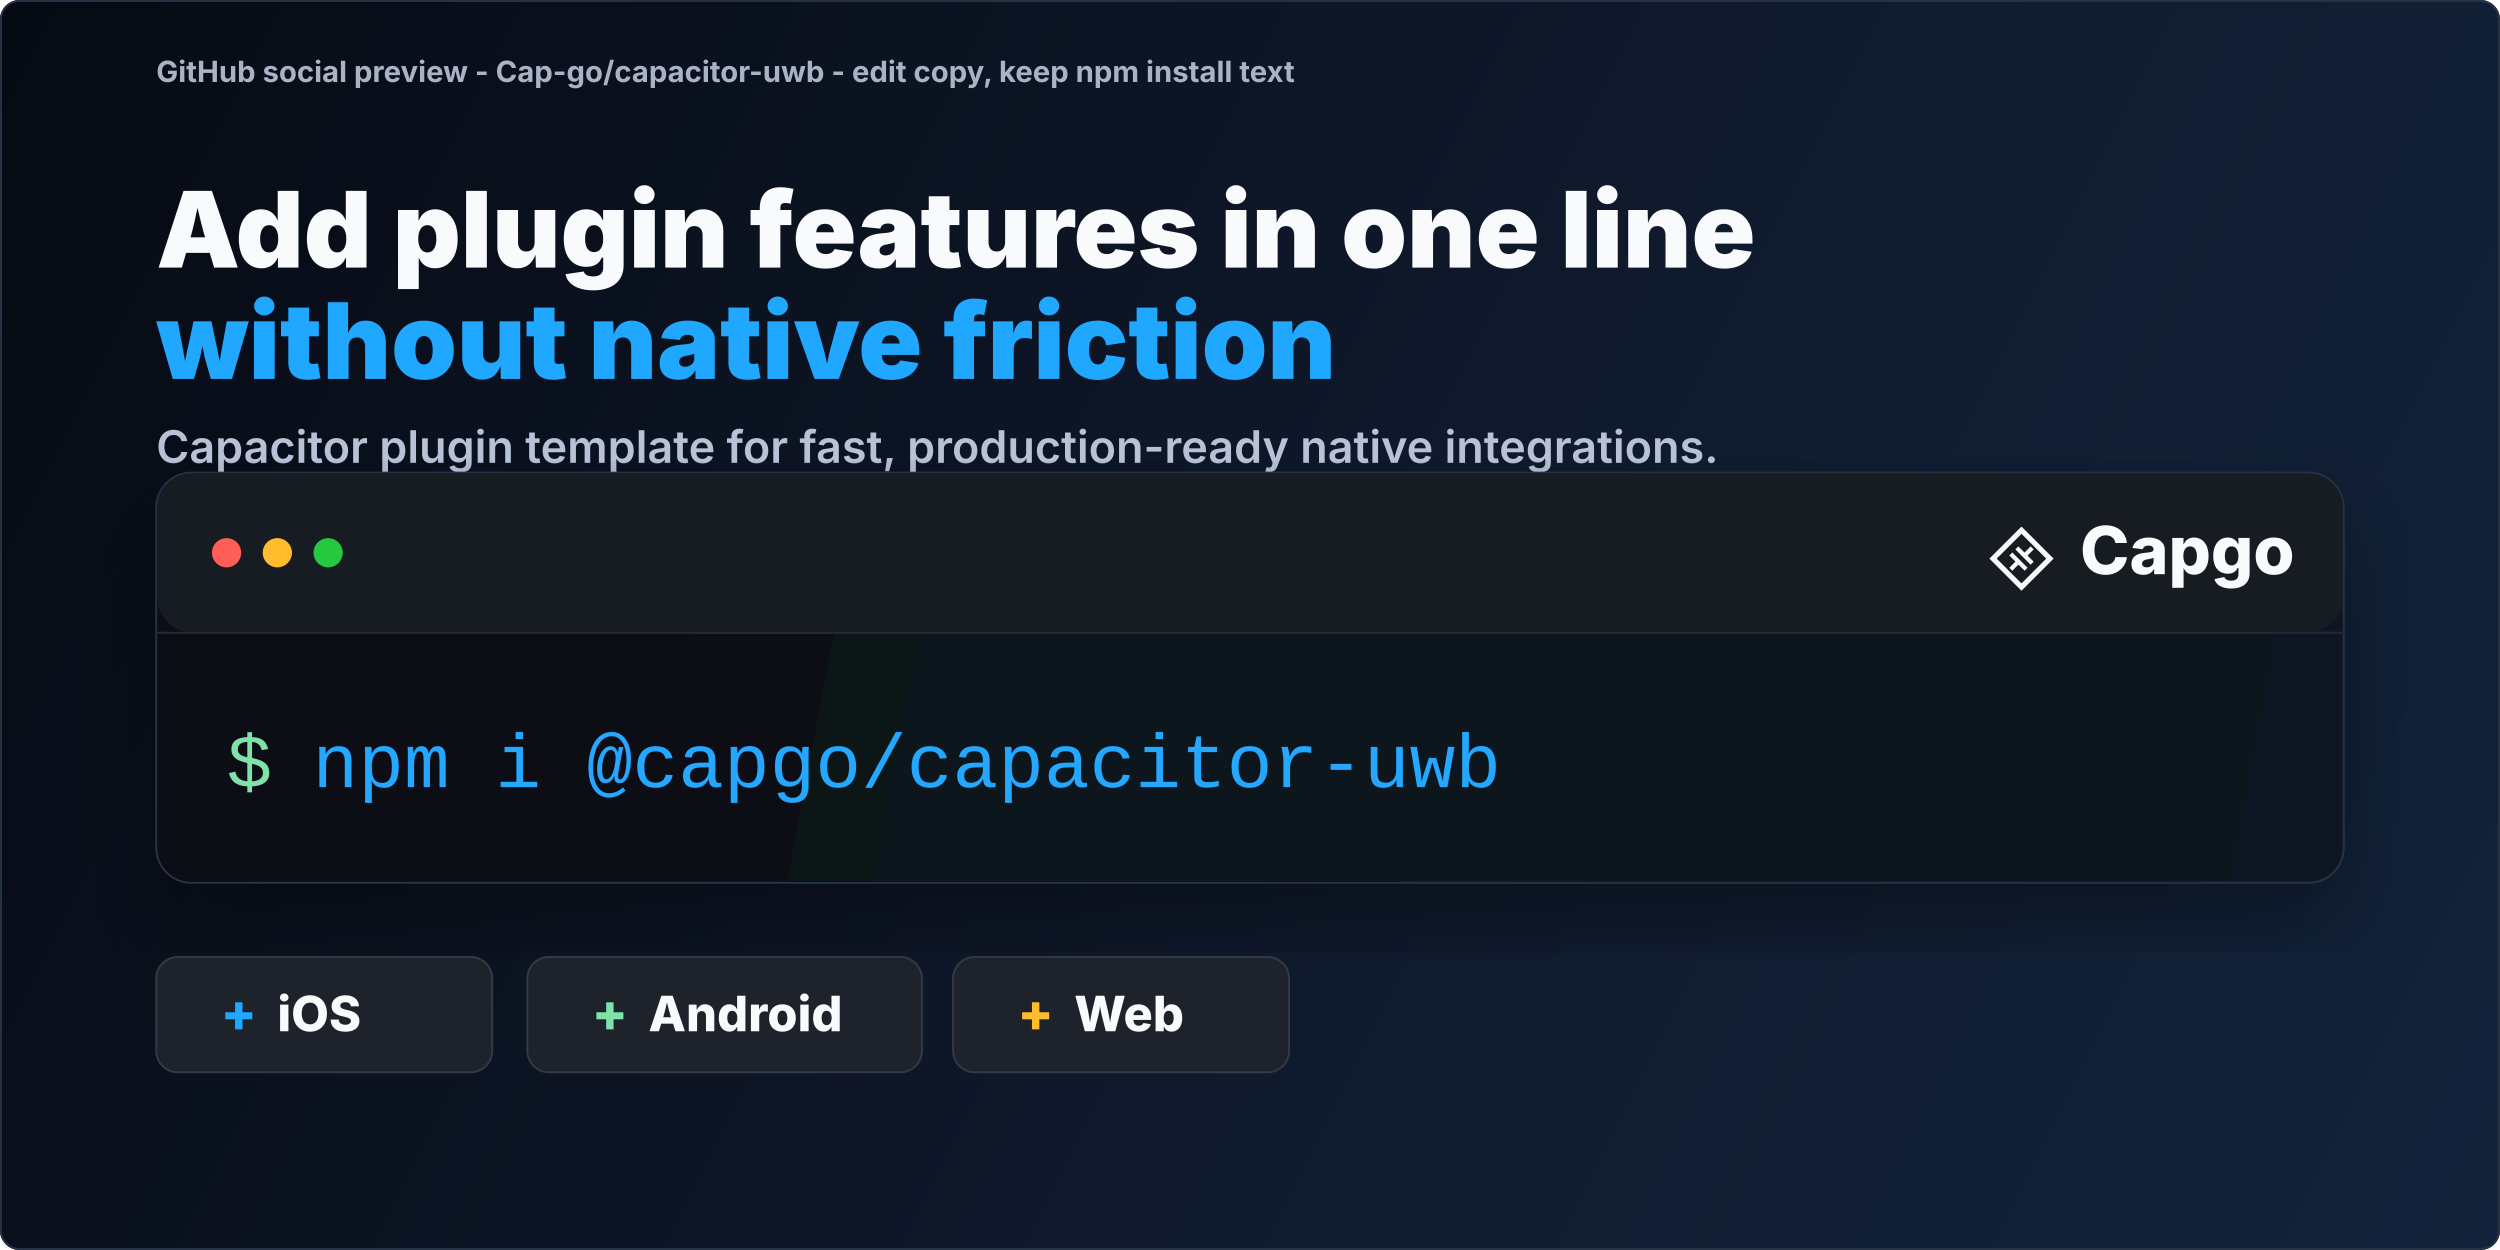
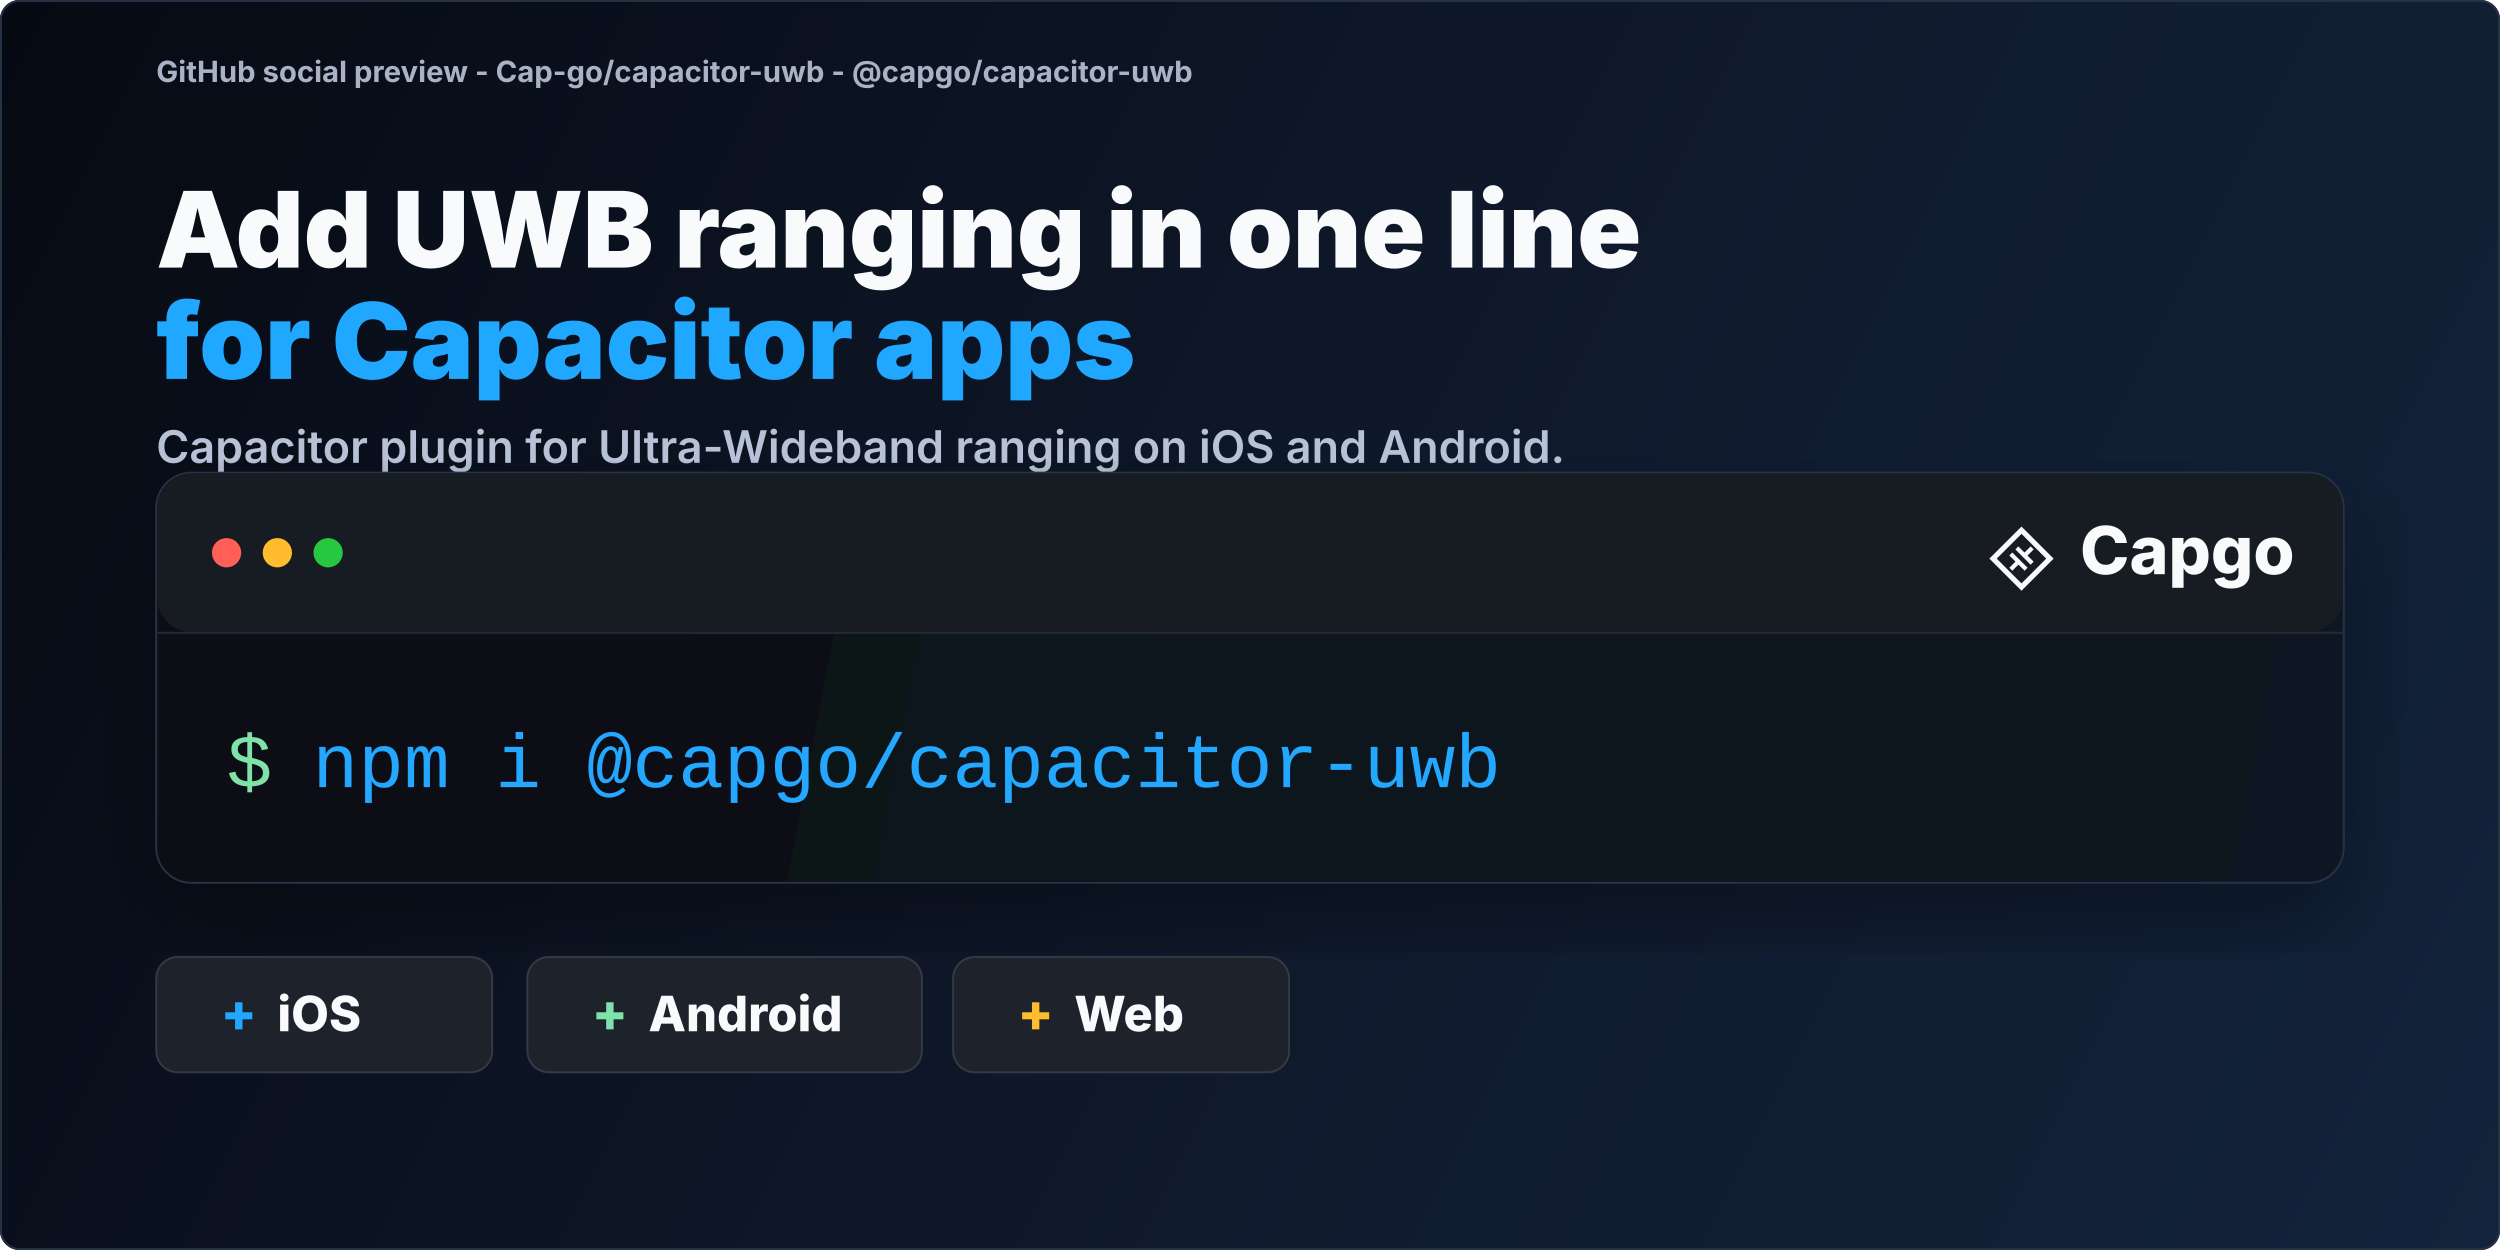
<svg xmlns="http://www.w3.org/2000/svg" width="1280" height="640" viewBox="0 0 1280 640" fill="none">
  <defs>
    <linearGradient id="background" x1="0" y1="0" x2="1280" y2="640" gradientUnits="userSpaceOnUse">
      <stop stop-color="#060A13" />
      <stop offset="0.58" stop-color="#101A2D" />
      <stop offset="1" stop-color="#12233B" />
    </linearGradient>
    <linearGradient id="panel" x1="80" y1="242" x2="1200" y2="452" gradientUnits="userSpaceOnUse">
      <stop stop-color="#0B0F16" />
      <stop offset="1" stop-color="#111720" />
    </linearGradient>
    <filter id="shadow" x="48" y="214" width="1184" height="274" color-interpolation-filters="sRGB" filterUnits="userSpaceOnUse">
      <feDropShadow dx="0" dy="22" stdDeviation="24" flood-color="#02050B" flood-opacity="0.35" />
    </filter>
    <clipPath id="metaClip">
      <rect x="80" y="24" width="1040" height="30" />
    </clipPath>
    <clipPath id="headlineClip">
      <rect x="80" y="78" width="1080" height="128" />
    </clipPath>
    <clipPath id="descriptionClip">
      <rect x="80" y="212" width="980" height="42" />
    </clipPath>
    <clipPath id="commandClip">
      <rect x="160" y="360" width="990" height="72" />
    </clipPath>
    <clipPath id="badgeOneClip">
      <rect x="62" y="16" width="120" height="34" />
    </clipPath>
    <clipPath id="badgeTwoClip">
      <rect x="62" y="16" width="150" height="34" />
    </clipPath>
    <clipPath id="badgeThreeClip">
      <rect x="62" y="16" width="120" height="34" />
    </clipPath>
  </defs>
  <rect width="1280" height="640" rx="10" fill="url(#background)" />
  <rect x="0.5" y="0.5" width="1279" height="639" rx="9.5" stroke="#263245" />
  <text x="80" y="42" clip-path="url(#metaClip)" fill="#A9B3C5" font-family="Inter, ui-sans-serif, system-ui, -apple-system, BlinkMacSystemFont, Segoe UI, sans-serif" font-size="15" font-weight="700" letter-spacing="0">
-     GitHub social preview - Cap-go/capacitor-uwb - edit copy, keep npm install text
+     GitHub social preview - Cap-go/capacitor-uwb - @capgo/capacitor-uwb
  </text>
  <g clip-path="url(#headlineClip)">
    <text x="80" y="137" fill="#F8FAFC" font-family="Inter, ui-sans-serif, system-ui, -apple-system, BlinkMacSystemFont, Segoe UI, sans-serif" font-size="54" font-weight="850" letter-spacing="0">
-       Add plugin features in one line
+       Add UWB ranging in one line
    </text>
    <text x="80" y="194" fill="#20A7FF" font-family="Inter, ui-sans-serif, system-ui, -apple-system, BlinkMacSystemFont, Segoe UI, sans-serif" font-size="54" font-weight="850" letter-spacing="0">
-       without native friction
+       for Capacitor apps
    </text>
  </g>
  <text x="80" y="237" clip-path="url(#descriptionClip)" fill="#B7C2D6" font-family="Inter, ui-sans-serif, system-ui, -apple-system, BlinkMacSystemFont, Segoe UI, sans-serif" font-size="23" font-weight="600" letter-spacing="0">
-     Capacitor plugin template for fast, production-ready native integrations.
+     Capacitor plugin for Ultra-Wideband ranging on iOS and Android.
  </text>
  <g filter="url(#shadow)">
    <rect x="80" y="242" width="1120" height="210" rx="18" fill="url(#panel)" stroke="#253044" />
    <rect x="80.5" y="242.5" width="1119" height="81" rx="17.5" fill="#151A21" />
    <path d="M80 324H1200" stroke="#242B36" />
    <circle cx="116" cy="283" r="7.5" fill="#FF5F57" />
    <circle cx="142" cy="283" r="7.5" fill="#FFBD2E" />
    <circle cx="168" cy="283" r="7.5" fill="#28C840" />
  </g>
  <g transform="translate(1018 269)">
    <g transform="scale(0.03320312)">
      <path fill="#F8FAFC" d="M264.2 265.3 17 512.5 264.5 760 512 1007.5 759.5 760 1007 512.5 759.8 265.3C623.8 129.3 512.3 18 512 18c-.3 0-111.8 111.3-247.8 247.3zm438.5 55.9C807.4 425.9 893 511.9 893 512.5c0 .5-85.7 86.7-190.5 191.5L512 894.5l-191-191-191-191 190.7-190.7c105-105 191-190.8 191.3-190.8.3 0 86.1 85.6 190.7 190.2z" />
      <path fill="#F8FAFC" d="M440.8 347c-12.6 12.6-22.8 23.3-22.8 23.7 0 .5 53 53.7 117.8 118.4l117.7 117.7 23.2-23.3 23.1-23.2-47.4-47.4-47.4-47.4 47.5-47.5 47.5-47.5-23.3-23.3-23.2-23.2-47.5 47.5-47.5 47.5-47.5-47.4-47.5-47.5-22.7 22.9zM347 441.2 324.5 464l47.3 47.3 47.2 47.2-47.4 47.7-47.3 47.6 23 23 23 23 47.5-47.5 47.5-47.5 47.3 47.3c26 26 47.5 47.1 47.8 46.9 6.6-6.3 45.6-45.5 45.6-45.9 0-1.2-234.5-235.1-235.5-234.9-.6 0-11.1 10.4-23.5 23z" />
    </g>
    <text x="47" y="25" fill="#F8FAFC" font-family="Inter, ui-sans-serif, system-ui, -apple-system, BlinkMacSystemFont, Segoe UI, sans-serif" font-size="34" font-weight="760" letter-spacing="0">
      Capgo
    </text>
  </g>
  <text x="116" y="403" fill="#7FE2A9" font-family="SFMono-Regular, Fira Code, Consolas, Liberation Mono, monospace" font-size="39" letter-spacing="0">
    $
  </text>
  <text x="160" y="403" clip-path="url(#commandClip)" fill="#23A7FF" font-family="SFMono-Regular, Fira Code, Consolas, Liberation Mono, monospace" font-size="39" letter-spacing="0">
    npm i @capgo/capacitor-uwb
  </text>
  <g transform="translate(80 490)">
    <rect width="172" height="59" rx="11" fill="#1D222B" stroke="#333A46" />
    <text x="33" y="38" fill="#20A7FF" font-family="Inter, ui-sans-serif, system-ui, sans-serif" font-size="27" font-weight="760">+</text>
    <text x="62" y="38" clip-path="url(#badgeOneClip)" fill="#F8FAFC" font-family="Inter, ui-sans-serif, system-ui, sans-serif" font-size="25" font-weight="760" letter-spacing="0">
      iOS
    </text>
  </g>
  <g transform="translate(270 490)">
    <rect width="202" height="59" rx="11" fill="#1D222B" stroke="#333A46" />
    <text x="33" y="38" fill="#7FE2A9" font-family="Inter, ui-sans-serif, system-ui, sans-serif" font-size="27" font-weight="760">+</text>
    <text x="62" y="38" clip-path="url(#badgeTwoClip)" fill="#F8FAFC" font-family="Inter, ui-sans-serif, system-ui, sans-serif" font-size="25" font-weight="760" letter-spacing="0">
      Android
    </text>
  </g>
  <g transform="translate(488 490)">
    <rect width="172" height="59" rx="11" fill="#1D222B" stroke="#333A46" />
    <text x="33" y="38" fill="#FFBD2E" font-family="Inter, ui-sans-serif, system-ui, sans-serif" font-size="27" font-weight="760">+</text>
    <text x="62" y="38" clip-path="url(#badgeThreeClip)" fill="#F8FAFC" font-family="Inter, ui-sans-serif, system-ui, sans-serif" font-size="25" font-weight="760" letter-spacing="0">
      Web
    </text>
  </g>
</svg>
